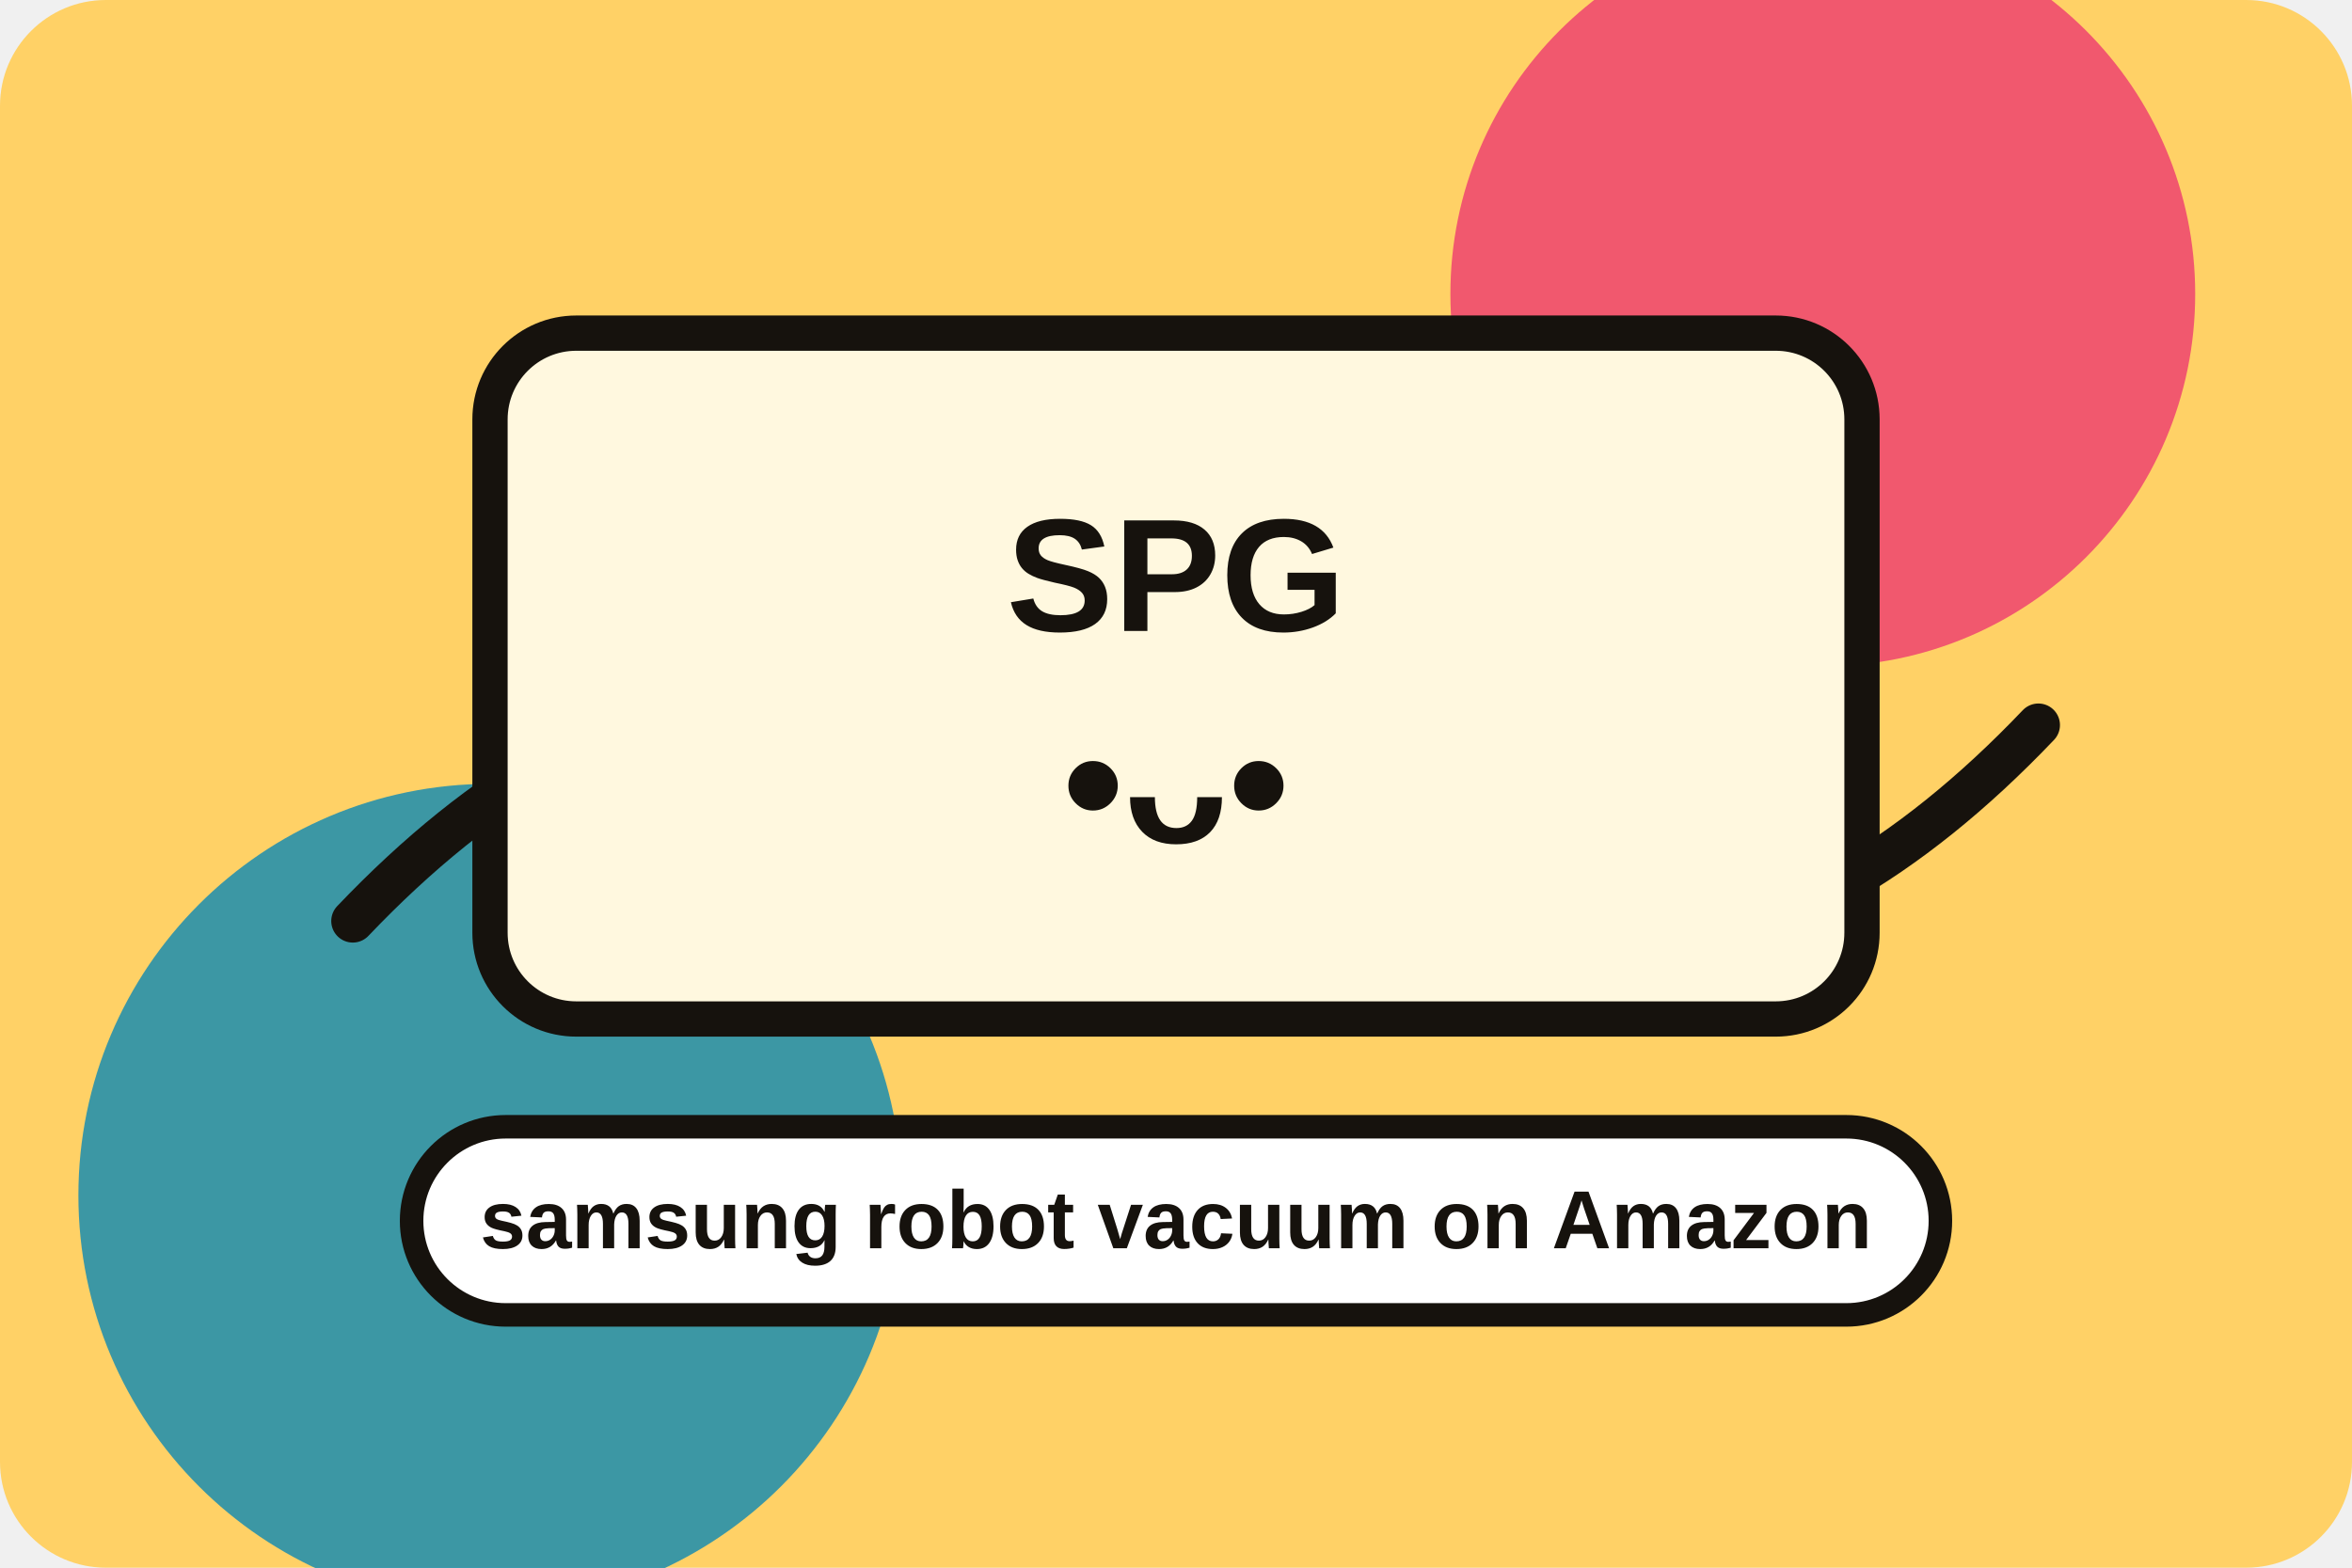
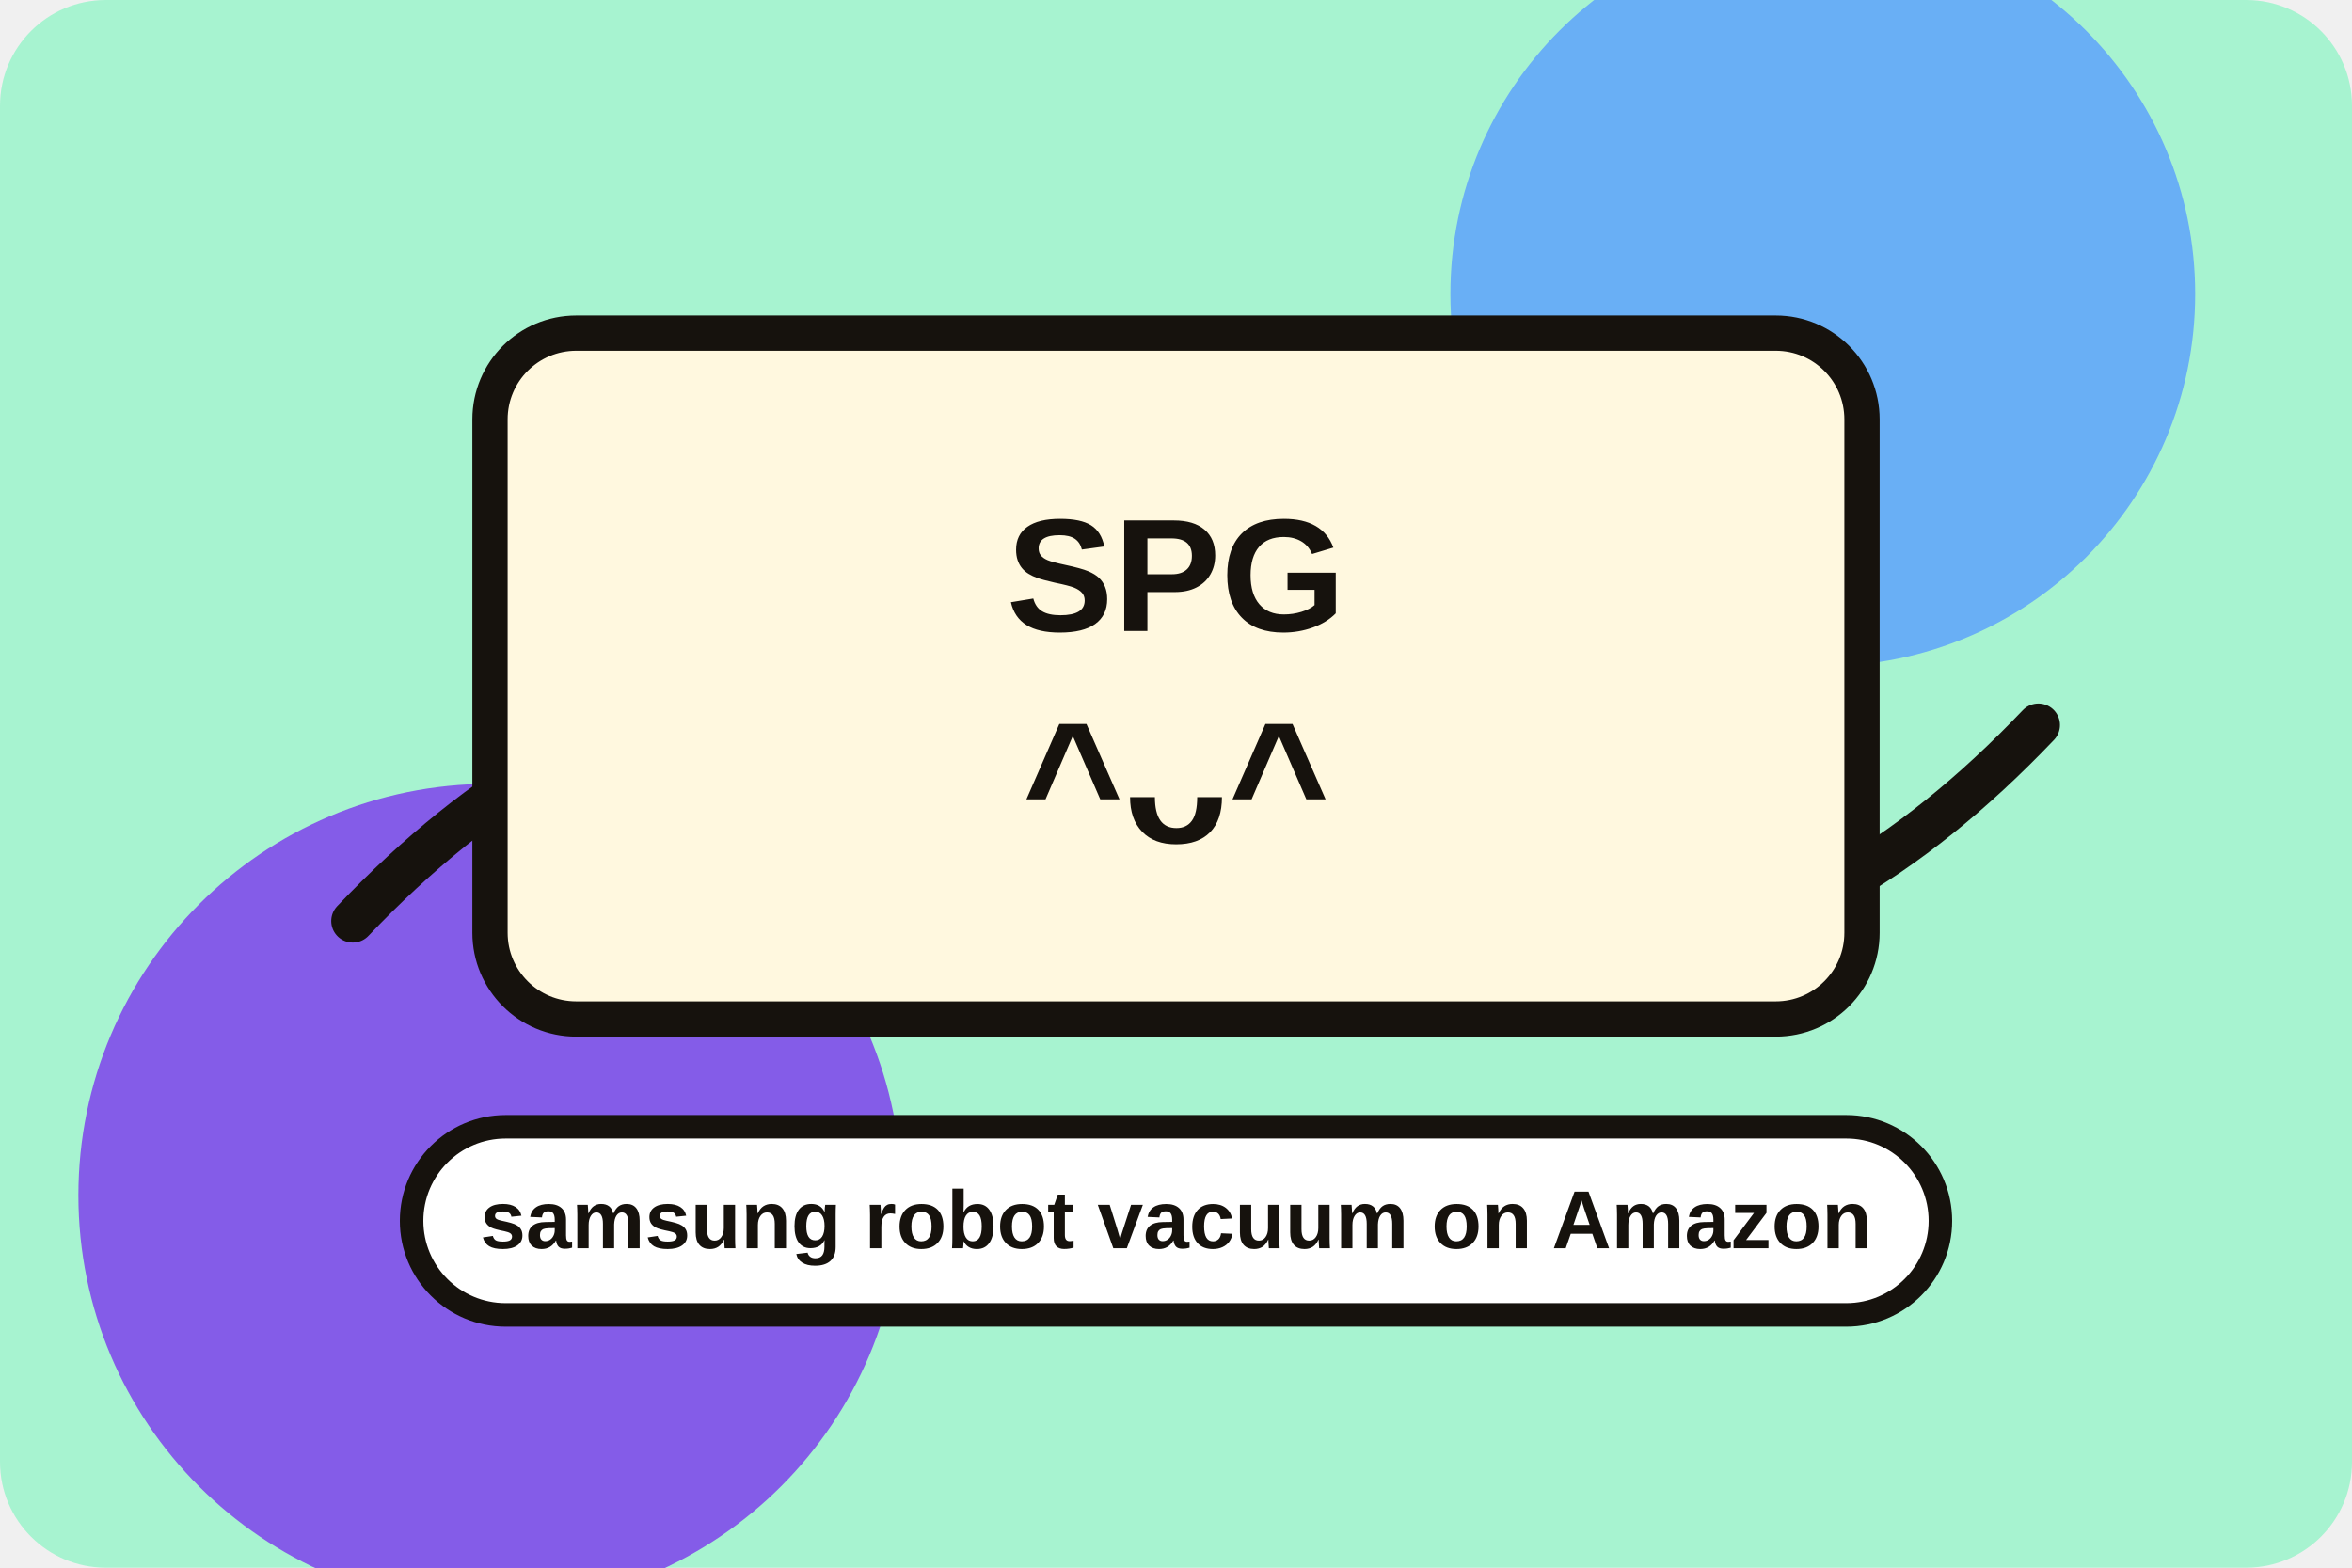
<svg xmlns="http://www.w3.org/2000/svg" viewBox="0 0 1200 800" role="img" aria-label="Original StuffPrettyGood cartoon image for samsung robot vacuum on Amazon">
-   <rect width="1200" height="800" rx="54" fill="#ffd166" />
-   <circle cx="930" cy="150" r="190" fill="#ef476f" opacity=".88" />
-   <circle cx="250" cy="610" r="210" fill="#118ab2" opacity=".82" />
+   <rect width="1200" height="800" rx="54" fill="#a7f3d0" />
+   <circle cx="930" cy="150" r="190" fill="#60a5fa" opacity=".88" />
+   <circle cx="250" cy="610" r="210" fill="#7c3aed" opacity=".82" />
  <path d="M180 470 Q380 260 610 420 T1040 370" fill="none" stroke="#16120d" stroke-width="22" stroke-linecap="round" />
  <rect x="250" y="170" width="700" height="350" rx="44" fill="#fff8df" stroke="#16120d" stroke-width="18" />
  <text x="600" y="322" text-anchor="middle" font-size="82" font-family="Arial, sans-serif" font-weight="900" fill="#16120d">SPG</text>
-   <text x="600" y="430" text-anchor="middle" font-size="88" font-family="Arial, sans-serif" font-weight="900" fill="#16120d">•ᴗ•</text>
+   <text x="600" y="430" text-anchor="middle" font-size="88" font-family="Arial, sans-serif" font-weight="900" fill="#16120d">^ᴗ^</text>
  <rect x="210" y="575" width="780" height="96" rx="48" fill="#ffffff" stroke="#16120d" stroke-width="12" />
  <text x="600" y="637" text-anchor="middle" font-size="42" font-family="Arial, sans-serif" font-weight="900" fill="#16120d">samsung robot vacuum on Amazon</text>
</svg>
